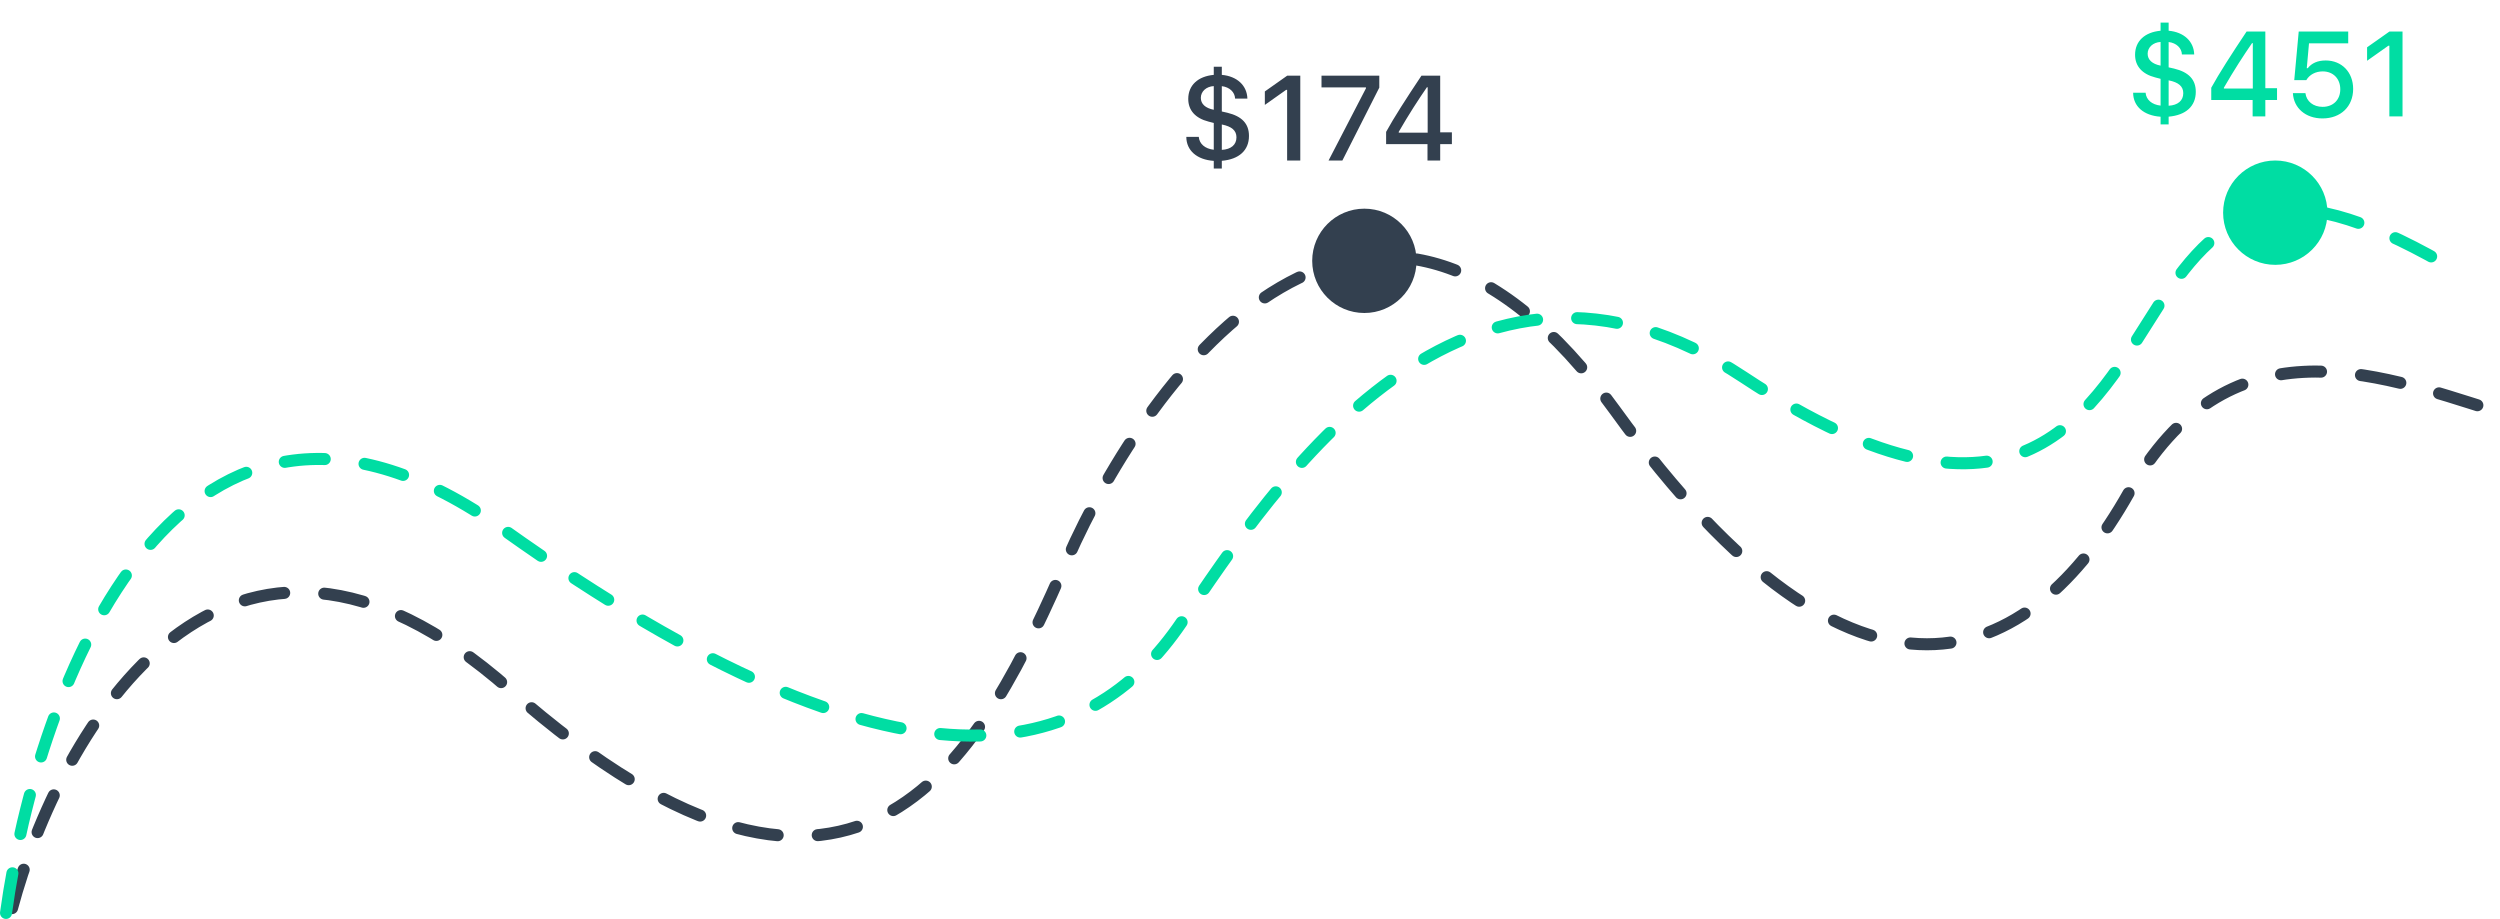
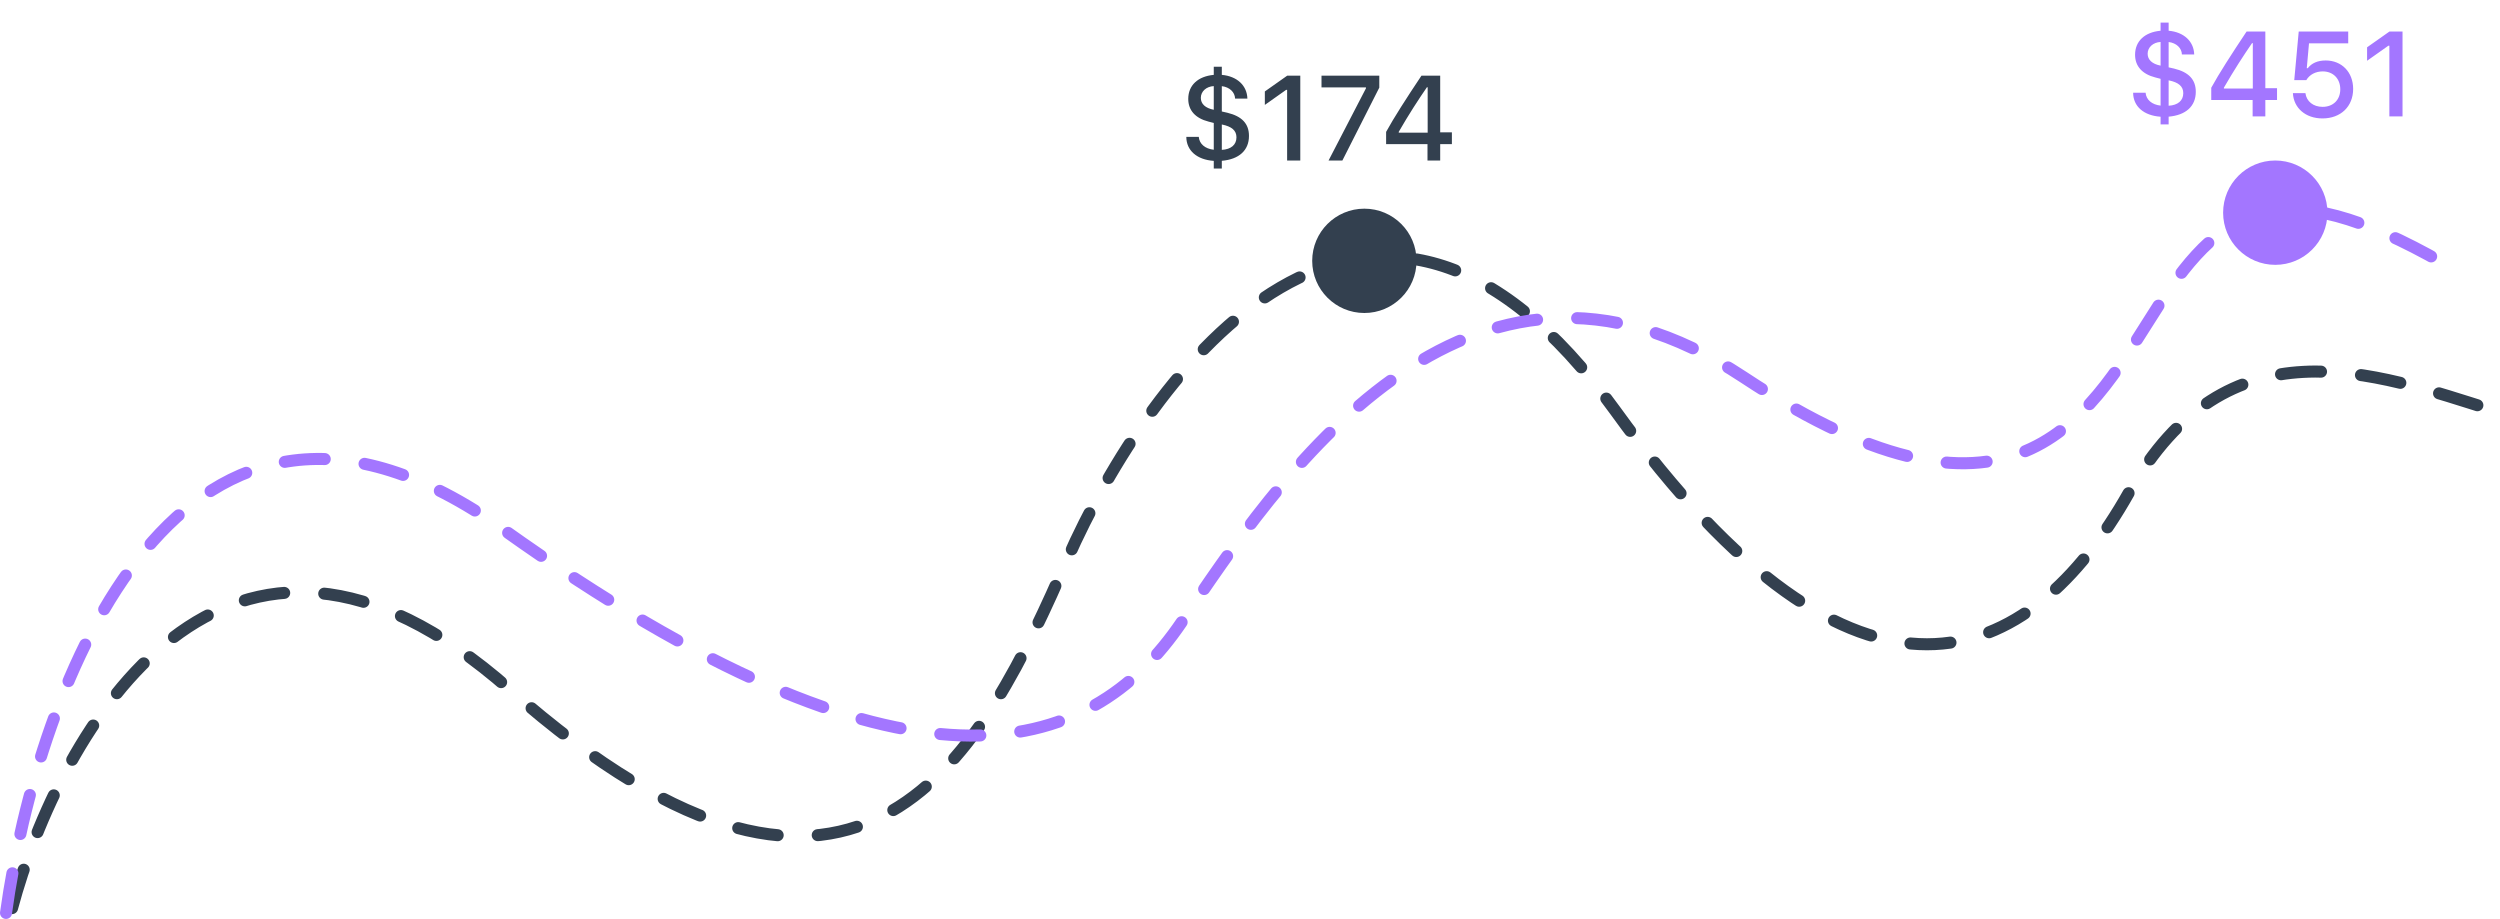
<svg xmlns="http://www.w3.org/2000/svg" width="623" height="229" viewBox="0 0 623 229" fill="none">
  <path d="M3 226.303C14.833 182.137 56.2 109.403 127 171.803C215.5 249.803 245.5 185.803 266 139.303C286.5 92.803 341.5 17.803 402.5 102.303C463.5 186.803 506 166.303 530.5 122.803C555 79.303 591.5 92.803 621.5 102.303" stroke="#33404F" stroke-width="3" stroke-linecap="round" stroke-dasharray="10 10" />
-   <path d="M1.5 227.5C9.167 171.667 44.7 74.4 125.5 132C226.5 204 271.5 189 294.5 155C317.5 121 365 48 434.5 94C504 140 521.5 101.5 538 76C554.5 50.5 569.5 42 613 68" stroke="#00DDA3" stroke-width="3" stroke-linecap="round" stroke-dasharray="10 10" />
+   <path d="M1.5 227.5C9.167 171.667 44.7 74.4 125.5 132C226.5 204 271.5 189 294.5 155C317.5 121 365 48 434.5 94C504 140 521.5 101.5 538 76C554.5 50.5 569.5 42 613 68" stroke="#a376ff" stroke-width="3" stroke-linecap="round" stroke-dasharray="10 10" />
  <circle cx="340" cy="65" r="13" fill="#33404F" />
-   <circle cx="567" cy="53" r="13" fill="#00DDA3" />
+   <circle cx="567" cy="53" r="13" fill="#a376ff" />
  <path d="M304.477 41.992V40.073C308.769 39.707 311.244 37.466 311.244 33.877C311.244 30.845 309.516 28.984 305.839 28.091L304.477 27.783V21.47C306.41 21.704 307.729 22.964 307.787 24.575H310.849C310.761 21.309 308.271 18.994 304.477 18.657V16.636H302.47V18.657C298.515 19.023 296.112 21.265 296.112 24.648C296.112 27.505 297.899 29.468 301.166 30.303L302.47 30.64V37.319C300.287 37.07 298.881 35.855 298.734 34.111H295.629C295.644 37.51 298.28 39.81 302.47 40.088V41.992H304.477ZM308.124 34.214C308.124 36.074 306.791 37.217 304.477 37.349V31.02C306.967 31.519 308.124 32.529 308.124 34.214ZM299.247 24.385C299.247 22.788 300.595 21.558 302.47 21.455V27.358C300.36 26.934 299.247 25.894 299.247 24.385ZM320.751 40H324.032V18.862H320.766L315.199 22.788V26.143L320.502 22.393H320.751V40ZM331.078 40H334.521L343.72 21.836V18.862H329.32V21.777H340.395V22.012L331.078 40ZM355.731 40H358.896V35.913H361.811V32.983H358.896V18.862H354.223C350.458 24.502 347.309 29.409 345.419 32.866V35.913H355.731V40ZM348.568 32.852C351.059 28.53 353.49 24.78 355.585 21.748H355.775V33.057H348.568V32.852Z" fill="#33404F" />
-   <path d="M540.424 30.992V29.073C544.716 28.707 547.191 26.466 547.191 22.877C547.191 19.845 545.463 17.984 541.786 17.091L540.424 16.783V10.47C542.357 10.704 543.676 11.964 543.734 13.575H546.796C546.708 10.309 544.218 7.994 540.424 7.657V5.636H538.417V7.657C534.462 8.023 532.06 10.265 532.06 13.648C532.06 16.505 533.847 18.468 537.113 19.303L538.417 19.64V26.319C536.234 26.07 534.828 24.855 534.682 23.111H531.576C531.591 26.51 534.228 28.81 538.417 29.088V30.992H540.424ZM544.071 23.214C544.071 25.074 542.738 26.217 540.424 26.349V20.02C542.914 20.519 544.071 21.529 544.071 23.214ZM535.194 13.385C535.194 11.788 536.542 10.558 538.417 10.455V16.358C536.308 15.934 535.194 14.894 535.194 13.385ZM561.356 29H564.521V24.913H567.436V21.983H564.521V7.862H559.848C556.083 13.502 552.934 18.409 551.044 21.866V24.913H561.356V29ZM554.193 21.852C556.684 17.53 559.115 13.78 561.21 10.748H561.4V22.057H554.193V21.852ZM578.759 29.513C583.314 29.513 586.405 26.539 586.405 22.159C586.405 17.999 583.578 15.069 579.564 15.069C577.558 15.069 576.063 15.743 575.097 16.988H574.848L575.404 10.792H585.175V7.862H572.841L571.728 19.962H574.73C575.551 18.6 577.016 17.794 578.832 17.794C581.41 17.794 583.197 19.596 583.197 22.247C583.197 24.884 581.425 26.627 578.788 26.627C576.474 26.627 574.76 25.265 574.511 23.214H571.391C571.581 26.92 574.555 29.513 578.759 29.513ZM595.429 29H598.71V7.862H595.443L589.877 11.788V15.143L595.18 11.393H595.429V29Z" fill="#00DDA3" />
+   <path d="M540.424 30.992V29.073C544.716 28.707 547.191 26.466 547.191 22.877C547.191 19.845 545.463 17.984 541.786 17.091L540.424 16.783V10.47C542.357 10.704 543.676 11.964 543.734 13.575H546.796C546.708 10.309 544.218 7.994 540.424 7.657V5.636H538.417V7.657C534.462 8.023 532.06 10.265 532.06 13.648C532.06 16.505 533.847 18.468 537.113 19.303L538.417 19.64V26.319C536.234 26.07 534.828 24.855 534.682 23.111H531.576C531.591 26.51 534.228 28.81 538.417 29.088V30.992H540.424ZM544.071 23.214C544.071 25.074 542.738 26.217 540.424 26.349V20.02C542.914 20.519 544.071 21.529 544.071 23.214ZM535.194 13.385C535.194 11.788 536.542 10.558 538.417 10.455V16.358C536.308 15.934 535.194 14.894 535.194 13.385ZM561.356 29H564.521V24.913H567.436V21.983H564.521V7.862H559.848C556.083 13.502 552.934 18.409 551.044 21.866V24.913H561.356V29ZM554.193 21.852C556.684 17.53 559.115 13.78 561.21 10.748H561.4V22.057H554.193V21.852ZM578.759 29.513C583.314 29.513 586.405 26.539 586.405 22.159C586.405 17.999 583.578 15.069 579.564 15.069C577.558 15.069 576.063 15.743 575.097 16.988H574.848L575.404 10.792H585.175V7.862H572.841L571.728 19.962H574.73C575.551 18.6 577.016 17.794 578.832 17.794C581.41 17.794 583.197 19.596 583.197 22.247C583.197 24.884 581.425 26.627 578.788 26.627C576.474 26.627 574.76 25.265 574.511 23.214H571.391C571.581 26.92 574.555 29.513 578.759 29.513ZM595.429 29H598.71V7.862H595.443L589.877 11.788V15.143L595.18 11.393H595.429V29Z" fill="#a376ff" />
</svg>
